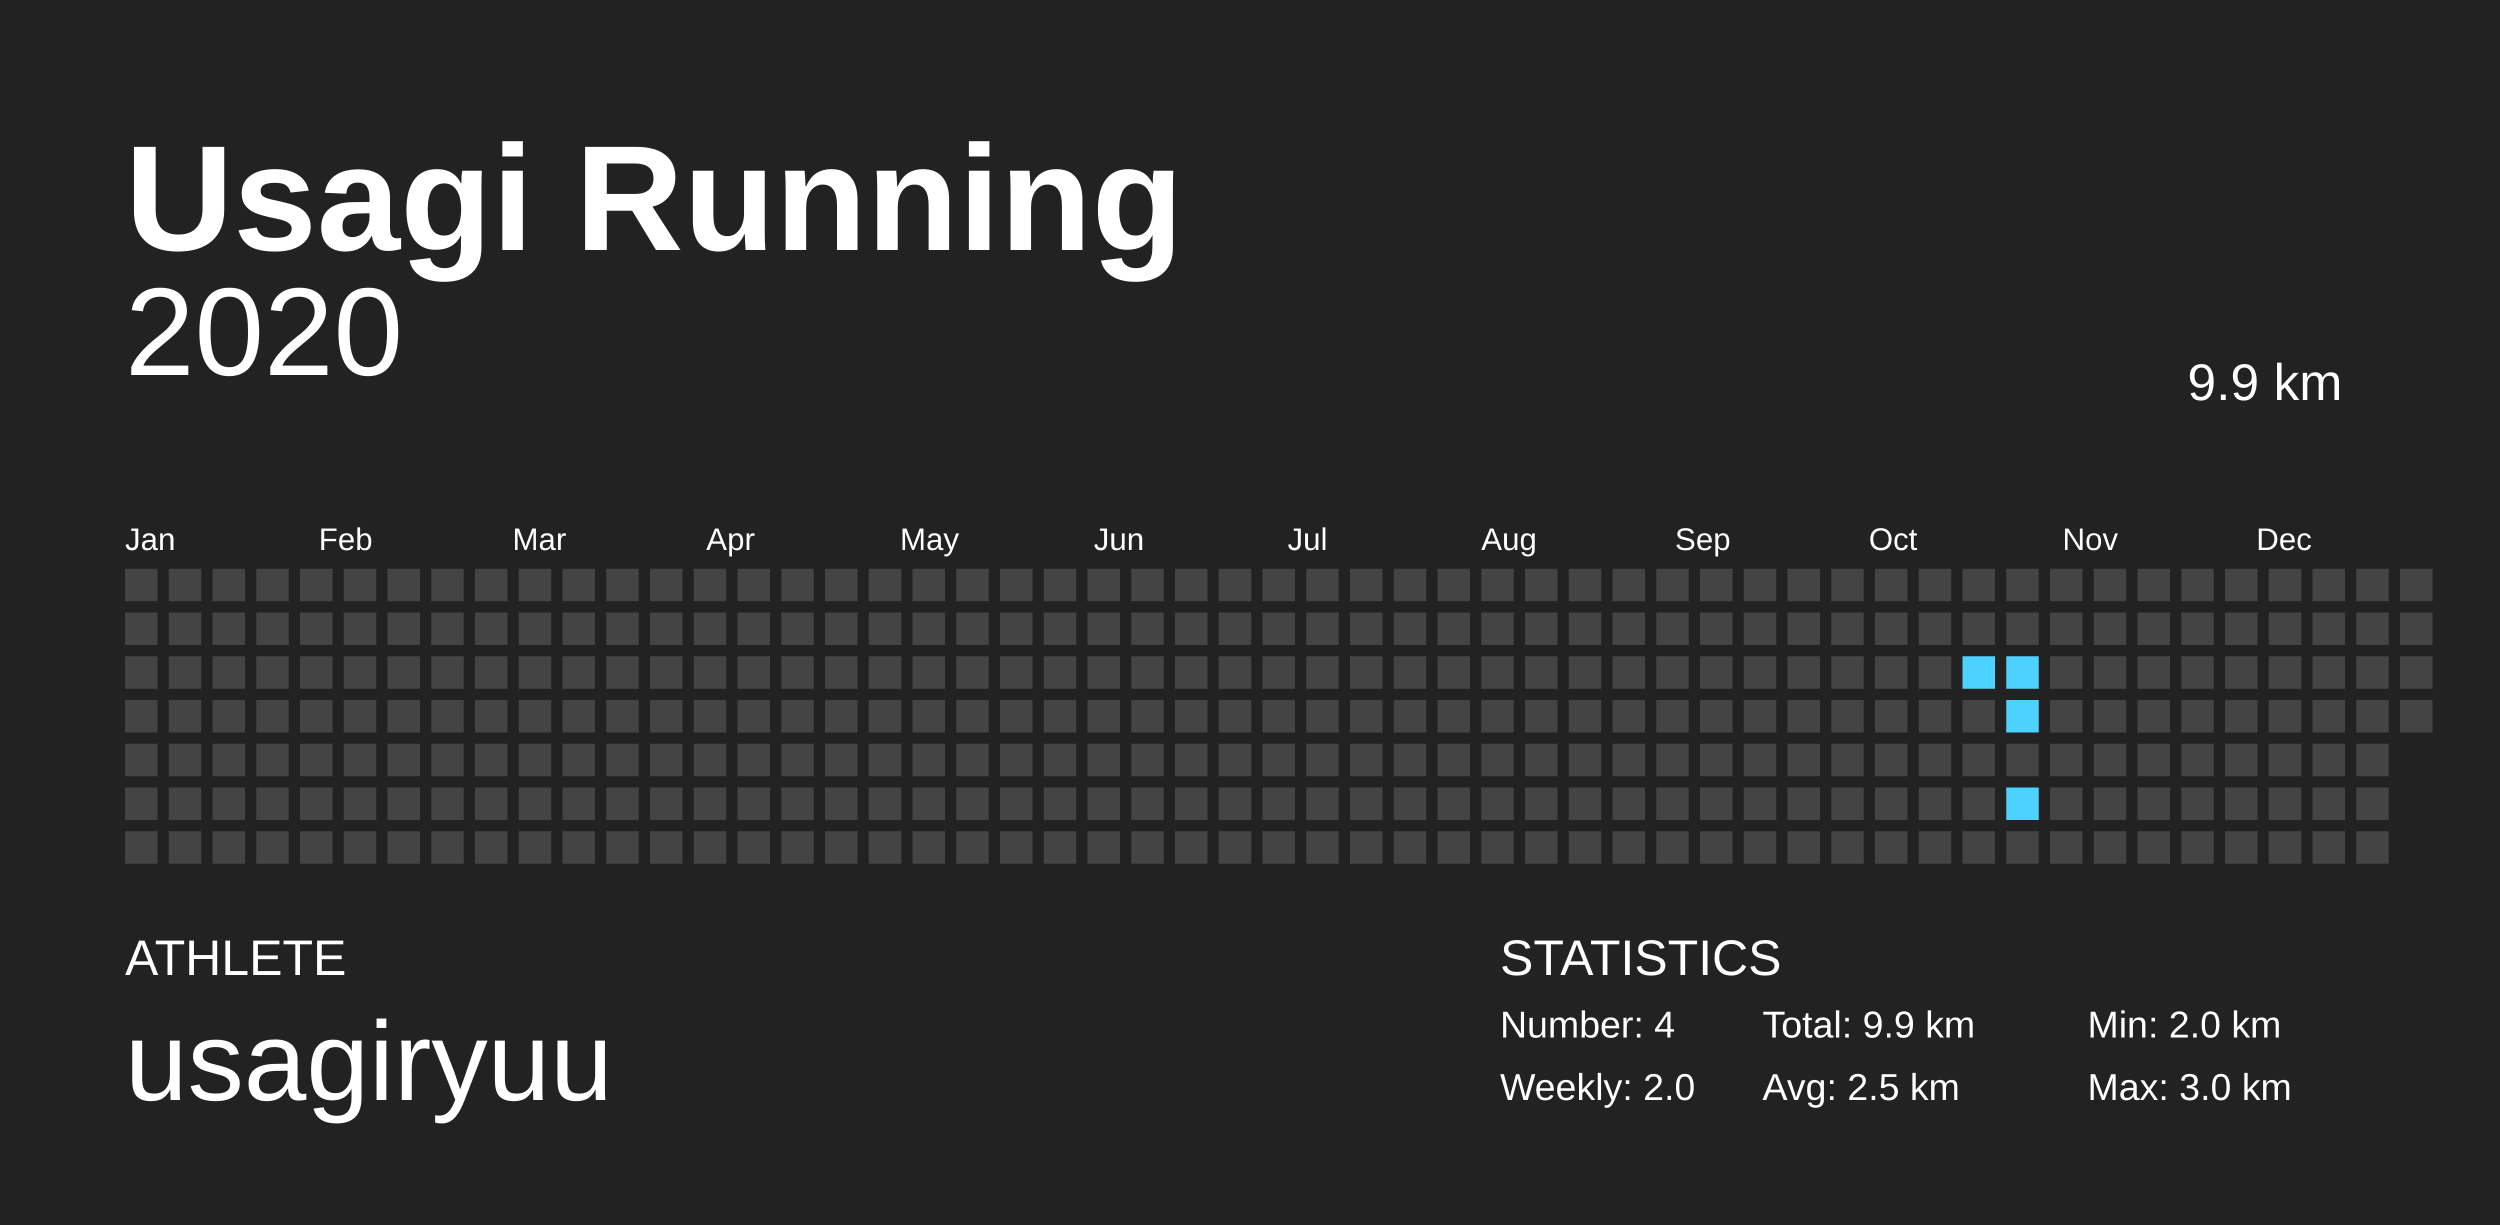
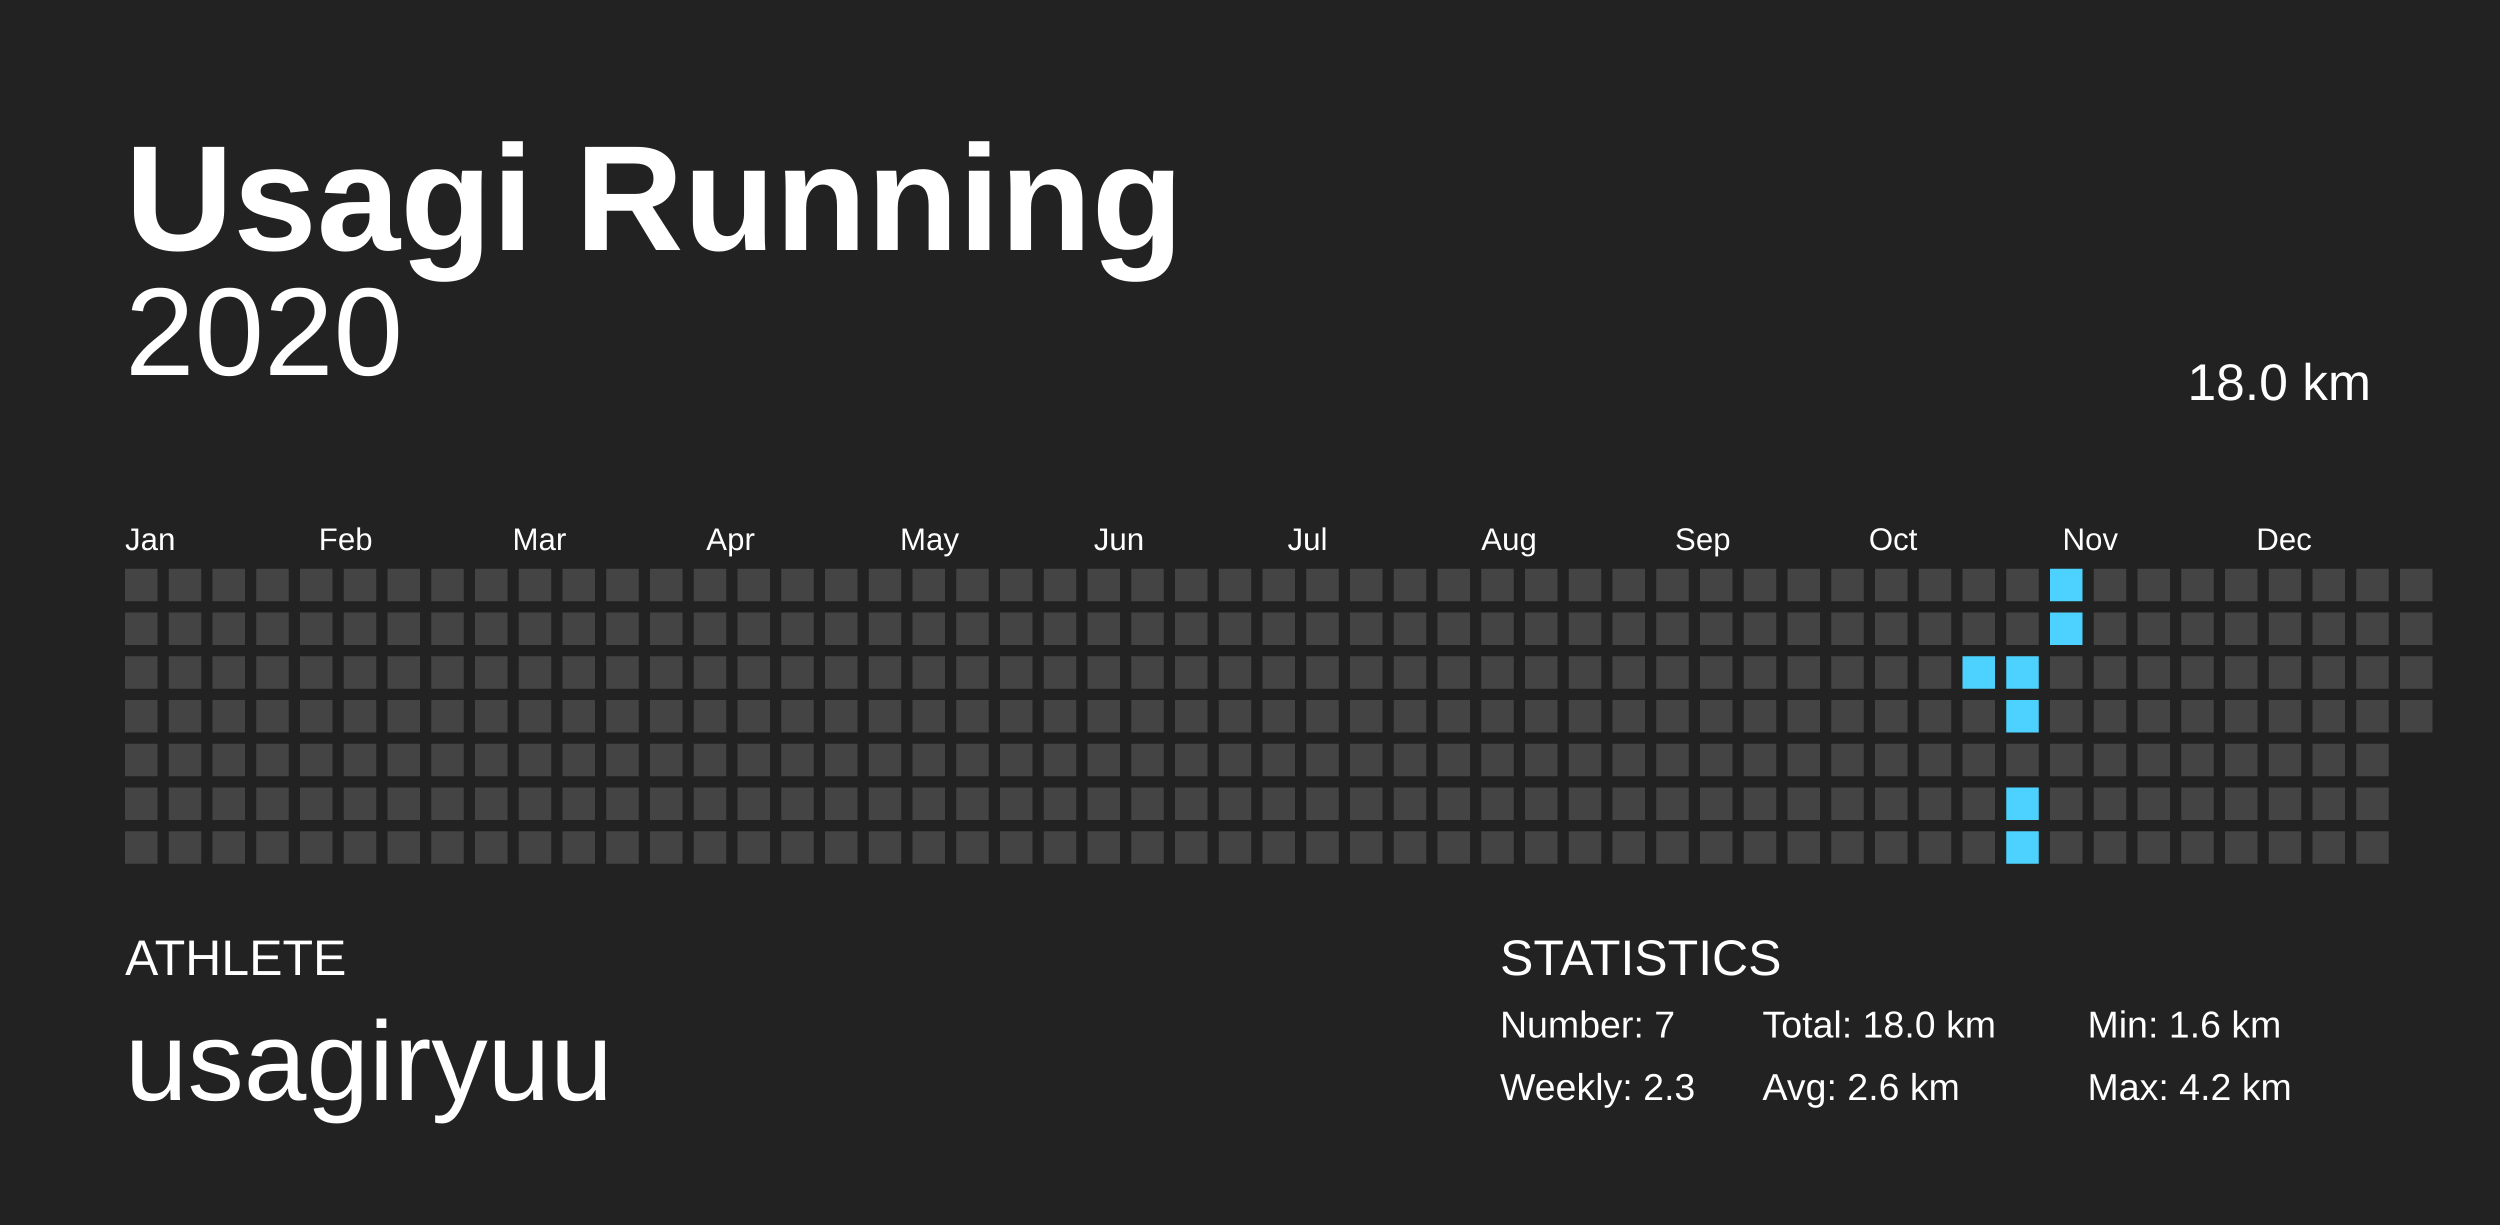
<svg xmlns="http://www.w3.org/2000/svg" baseProfile="full" height="98mm" version="1.1" viewBox="0,0,200,98" width="200mm">
  <defs />
  <rect fill="#222222" height="98" width="200" x="0" y="0" />
  <text fill="#FFFFFF" style="font-size:12px; font-family:Arial; font-weight:bold;" x="10" y="20">Usagi Running</text>
  <text fill="#FFFFFF" style="font-size:4px; font-family:Arial" x="10" y="78">ATHLETE</text>
  <text fill="#FFFFFF" style="font-size:9px; font-family:Arial" x="10" y="88">usagiryuu</text>
  <text fill="#FFFFFF" style="font-size:4px; font-family:Arial" x="120" y="78">STATISTICS</text>
-   <text fill="#FFFFFF" style="font-size:3px; font-family:Arial" x="120" y="83">Number: 4</text>
-   <text fill="#FFFFFF" style="font-size:3px; font-family:Arial" x="120" y="88">Weekly: 2.0</text>
-   <text fill="#FFFFFF" style="font-size:3px; font-family:Arial" x="141" y="83">Total: 9.9 km</text>
-   <text fill="#FFFFFF" style="font-size:3px; font-family:Arial" x="141" y="88">Avg: 2.5 km</text>
-   <text fill="#FFFFFF" style="font-size:3px; font-family:Arial" x="167" y="83">Min: 2.0 km</text>
-   <text fill="#FFFFFF" style="font-size:3px; font-family:Arial" x="167" y="88">Max: 3.0 km</text>
+   <text fill="#FFFFFF" style="font-size:3px; font-family:Arial" x="120" y="83">Number: 7</text>
+   <text fill="#FFFFFF" style="font-size:3px; font-family:Arial" x="120" y="88">Weekly: 2.3</text>
+   <text fill="#FFFFFF" style="font-size:3px; font-family:Arial" x="141" y="83">Total: 18.0 km</text>
+   <text fill="#FFFFFF" style="font-size:3px; font-family:Arial" x="141" y="88">Avg: 2.6 km</text>
+   <text fill="#FFFFFF" style="font-size:3px; font-family:Arial" x="167" y="83">Min: 1.6 km</text>
+   <text fill="#FFFFFF" style="font-size:3px; font-family:Arial" x="167" y="88">Max: 4.2 km</text>
  <text alignment-baseline="hanging" fill="#FFFFFF" style="font-size:10.0px; font-family:Arial;" x="10" y="30">2020</text>
-   <text alignment-baseline="hanging" fill="#FFFFFF" style="font-size:4.125px; font-family:Arial;" x="175" y="32">9.9 km</text>
+   <text alignment-baseline="hanging" fill="#FFFFFF" style="font-size:4.125px; font-family:Arial;" x="175" y="32">18.0 km</text>
  <text fill="#FFFFFF" style="font-size:2.5px; font-family:Arial" x="10.0" y="44">Jan</text>
  <text fill="#FFFFFF" style="font-size:2.5px; font-family:Arial" x="25.5" y="44">Feb</text>
  <text fill="#FFFFFF" style="font-size:2.5px; font-family:Arial" x="41.0" y="44">Mar</text>
  <text fill="#FFFFFF" style="font-size:2.5px; font-family:Arial" x="56.5" y="44">Apr</text>
  <text fill="#FFFFFF" style="font-size:2.5px; font-family:Arial" x="72.0" y="44">May</text>
  <text fill="#FFFFFF" style="font-size:2.5px; font-family:Arial" x="87.5" y="44">Jun</text>
  <text fill="#FFFFFF" style="font-size:2.5px; font-family:Arial" x="103.0" y="44">Jul</text>
  <text fill="#FFFFFF" style="font-size:2.5px; font-family:Arial" x="118.5" y="44">Aug</text>
  <text fill="#FFFFFF" style="font-size:2.5px; font-family:Arial" x="134.0" y="44">Sep</text>
  <text fill="#FFFFFF" style="font-size:2.5px; font-family:Arial" x="149.5" y="44">Oct</text>
  <text fill="#FFFFFF" style="font-size:2.5px; font-family:Arial" x="165.0" y="44">Nov</text>
  <text fill="#FFFFFF" style="font-size:2.5px; font-family:Arial" x="180.5" y="44">Dec</text>
  <rect fill="#444444" height="2.6" width="2.6" x="10.0" y="45.5" />
  <rect fill="#444444" height="2.6" width="2.6" x="10.0" y="49.0" />
  <rect fill="#444444" height="2.6" width="2.6" x="10.0" y="52.5" />
  <rect fill="#444444" height="2.6" width="2.6" x="10.0" y="56.0" />
  <rect fill="#444444" height="2.6" width="2.6" x="10.0" y="59.5" />
  <rect fill="#444444" height="2.6" width="2.6" x="10.0" y="63.0" />
  <rect fill="#444444" height="2.6" width="2.6" x="10.0" y="66.5" />
  <rect fill="#444444" height="2.6" width="2.6" x="13.5" y="45.5" />
  <rect fill="#444444" height="2.6" width="2.6" x="13.5" y="49.0" />
  <rect fill="#444444" height="2.6" width="2.6" x="13.5" y="52.5" />
  <rect fill="#444444" height="2.6" width="2.6" x="13.5" y="56.0" />
  <rect fill="#444444" height="2.6" width="2.6" x="13.5" y="59.5" />
  <rect fill="#444444" height="2.6" width="2.6" x="13.5" y="63.0" />
  <rect fill="#444444" height="2.6" width="2.6" x="13.5" y="66.5" />
  <rect fill="#444444" height="2.6" width="2.6" x="17.0" y="45.5" />
  <rect fill="#444444" height="2.6" width="2.6" x="17.0" y="49.0" />
  <rect fill="#444444" height="2.6" width="2.6" x="17.0" y="52.5" />
  <rect fill="#444444" height="2.6" width="2.6" x="17.0" y="56.0" />
  <rect fill="#444444" height="2.6" width="2.6" x="17.0" y="59.5" />
  <rect fill="#444444" height="2.6" width="2.6" x="17.0" y="63.0" />
  <rect fill="#444444" height="2.6" width="2.6" x="17.0" y="66.5" />
  <rect fill="#444444" height="2.6" width="2.6" x="20.5" y="45.5" />
  <rect fill="#444444" height="2.6" width="2.6" x="20.5" y="49.0" />
  <rect fill="#444444" height="2.6" width="2.6" x="20.5" y="52.5" />
  <rect fill="#444444" height="2.6" width="2.6" x="20.5" y="56.0" />
  <rect fill="#444444" height="2.6" width="2.6" x="20.5" y="59.5" />
  <rect fill="#444444" height="2.6" width="2.6" x="20.5" y="63.0" />
  <rect fill="#444444" height="2.6" width="2.6" x="20.5" y="66.5" />
  <rect fill="#444444" height="2.6" width="2.6" x="24.0" y="45.5" />
  <rect fill="#444444" height="2.6" width="2.6" x="24.0" y="49.0" />
  <rect fill="#444444" height="2.6" width="2.6" x="24.0" y="52.5" />
  <rect fill="#444444" height="2.6" width="2.6" x="24.0" y="56.0" />
  <rect fill="#444444" height="2.6" width="2.6" x="24.0" y="59.5" />
  <rect fill="#444444" height="2.6" width="2.6" x="24.0" y="63.0" />
  <rect fill="#444444" height="2.6" width="2.6" x="24.0" y="66.5" />
  <rect fill="#444444" height="2.6" width="2.6" x="27.5" y="45.5" />
  <rect fill="#444444" height="2.6" width="2.6" x="27.5" y="49.0" />
  <rect fill="#444444" height="2.6" width="2.6" x="27.5" y="52.5" />
  <rect fill="#444444" height="2.6" width="2.6" x="27.5" y="56.0" />
  <rect fill="#444444" height="2.6" width="2.6" x="27.5" y="59.5" />
  <rect fill="#444444" height="2.6" width="2.6" x="27.5" y="63.0" />
  <rect fill="#444444" height="2.6" width="2.6" x="27.5" y="66.5" />
  <rect fill="#444444" height="2.6" width="2.6" x="31.0" y="45.5" />
  <rect fill="#444444" height="2.6" width="2.6" x="31.0" y="49.0" />
  <rect fill="#444444" height="2.6" width="2.6" x="31.0" y="52.5" />
  <rect fill="#444444" height="2.6" width="2.6" x="31.0" y="56.0" />
  <rect fill="#444444" height="2.6" width="2.6" x="31.0" y="59.5" />
  <rect fill="#444444" height="2.6" width="2.6" x="31.0" y="63.0" />
  <rect fill="#444444" height="2.6" width="2.6" x="31.0" y="66.5" />
  <rect fill="#444444" height="2.6" width="2.6" x="34.5" y="45.5" />
  <rect fill="#444444" height="2.6" width="2.6" x="34.5" y="49.0" />
  <rect fill="#444444" height="2.6" width="2.6" x="34.5" y="52.5" />
  <rect fill="#444444" height="2.6" width="2.6" x="34.5" y="56.0" />
  <rect fill="#444444" height="2.6" width="2.6" x="34.5" y="59.5" />
  <rect fill="#444444" height="2.6" width="2.6" x="34.5" y="63.0" />
  <rect fill="#444444" height="2.6" width="2.6" x="34.5" y="66.5" />
  <rect fill="#444444" height="2.6" width="2.6" x="38.0" y="45.5" />
  <rect fill="#444444" height="2.6" width="2.6" x="38.0" y="49.0" />
  <rect fill="#444444" height="2.6" width="2.6" x="38.0" y="52.5" />
  <rect fill="#444444" height="2.6" width="2.6" x="38.0" y="56.0" />
  <rect fill="#444444" height="2.6" width="2.6" x="38.0" y="59.5" />
  <rect fill="#444444" height="2.6" width="2.6" x="38.0" y="63.0" />
  <rect fill="#444444" height="2.6" width="2.6" x="38.0" y="66.5" />
  <rect fill="#444444" height="2.6" width="2.6" x="41.5" y="45.5" />
  <rect fill="#444444" height="2.6" width="2.6" x="41.5" y="49.0" />
  <rect fill="#444444" height="2.6" width="2.6" x="41.5" y="52.5" />
  <rect fill="#444444" height="2.6" width="2.6" x="41.5" y="56.0" />
  <rect fill="#444444" height="2.6" width="2.6" x="41.5" y="59.5" />
  <rect fill="#444444" height="2.6" width="2.6" x="41.5" y="63.0" />
  <rect fill="#444444" height="2.6" width="2.6" x="41.5" y="66.5" />
  <rect fill="#444444" height="2.6" width="2.6" x="45.0" y="45.5" />
  <rect fill="#444444" height="2.6" width="2.6" x="45.0" y="49.0" />
  <rect fill="#444444" height="2.6" width="2.6" x="45.0" y="52.5" />
  <rect fill="#444444" height="2.6" width="2.6" x="45.0" y="56.0" />
  <rect fill="#444444" height="2.6" width="2.6" x="45.0" y="59.5" />
  <rect fill="#444444" height="2.6" width="2.6" x="45.0" y="63.0" />
  <rect fill="#444444" height="2.6" width="2.6" x="45.0" y="66.5" />
  <rect fill="#444444" height="2.6" width="2.6" x="48.5" y="45.5" />
  <rect fill="#444444" height="2.6" width="2.6" x="48.5" y="49.0" />
  <rect fill="#444444" height="2.6" width="2.6" x="48.5" y="52.5" />
  <rect fill="#444444" height="2.6" width="2.6" x="48.5" y="56.0" />
  <rect fill="#444444" height="2.6" width="2.6" x="48.5" y="59.5" />
  <rect fill="#444444" height="2.6" width="2.6" x="48.5" y="63.0" />
  <rect fill="#444444" height="2.6" width="2.6" x="48.5" y="66.5" />
  <rect fill="#444444" height="2.6" width="2.6" x="52.0" y="45.5" />
  <rect fill="#444444" height="2.6" width="2.6" x="52.0" y="49.0" />
  <rect fill="#444444" height="2.6" width="2.6" x="52.0" y="52.5" />
  <rect fill="#444444" height="2.6" width="2.6" x="52.0" y="56.0" />
  <rect fill="#444444" height="2.6" width="2.6" x="52.0" y="59.5" />
  <rect fill="#444444" height="2.6" width="2.6" x="52.0" y="63.0" />
  <rect fill="#444444" height="2.6" width="2.6" x="52.0" y="66.5" />
  <rect fill="#444444" height="2.6" width="2.6" x="55.5" y="45.5" />
  <rect fill="#444444" height="2.6" width="2.6" x="55.5" y="49.0" />
  <rect fill="#444444" height="2.6" width="2.6" x="55.5" y="52.5" />
  <rect fill="#444444" height="2.6" width="2.6" x="55.5" y="56.0" />
  <rect fill="#444444" height="2.6" width="2.6" x="55.5" y="59.5" />
  <rect fill="#444444" height="2.6" width="2.6" x="55.5" y="63.0" />
  <rect fill="#444444" height="2.6" width="2.6" x="55.5" y="66.5" />
  <rect fill="#444444" height="2.6" width="2.6" x="59.0" y="45.5" />
  <rect fill="#444444" height="2.6" width="2.6" x="59.0" y="49.0" />
  <rect fill="#444444" height="2.6" width="2.6" x="59.0" y="52.5" />
  <rect fill="#444444" height="2.6" width="2.6" x="59.0" y="56.0" />
  <rect fill="#444444" height="2.6" width="2.6" x="59.0" y="59.5" />
  <rect fill="#444444" height="2.6" width="2.6" x="59.0" y="63.0" />
  <rect fill="#444444" height="2.6" width="2.6" x="59.0" y="66.5" />
  <rect fill="#444444" height="2.6" width="2.6" x="62.5" y="45.5" />
  <rect fill="#444444" height="2.6" width="2.6" x="62.5" y="49.0" />
  <rect fill="#444444" height="2.6" width="2.6" x="62.5" y="52.5" />
  <rect fill="#444444" height="2.6" width="2.6" x="62.5" y="56.0" />
  <rect fill="#444444" height="2.6" width="2.6" x="62.5" y="59.5" />
  <rect fill="#444444" height="2.6" width="2.6" x="62.5" y="63.0" />
  <rect fill="#444444" height="2.6" width="2.6" x="62.5" y="66.5" />
  <rect fill="#444444" height="2.6" width="2.6" x="66.0" y="45.5" />
  <rect fill="#444444" height="2.6" width="2.6" x="66.0" y="49.0" />
  <rect fill="#444444" height="2.6" width="2.6" x="66.0" y="52.5" />
  <rect fill="#444444" height="2.6" width="2.6" x="66.0" y="56.0" />
  <rect fill="#444444" height="2.6" width="2.6" x="66.0" y="59.5" />
  <rect fill="#444444" height="2.6" width="2.6" x="66.0" y="63.0" />
  <rect fill="#444444" height="2.6" width="2.6" x="66.0" y="66.5" />
  <rect fill="#444444" height="2.6" width="2.6" x="69.5" y="45.5" />
  <rect fill="#444444" height="2.6" width="2.6" x="69.5" y="49.0" />
  <rect fill="#444444" height="2.6" width="2.6" x="69.5" y="52.5" />
  <rect fill="#444444" height="2.6" width="2.6" x="69.5" y="56.0" />
  <rect fill="#444444" height="2.6" width="2.6" x="69.5" y="59.5" />
  <rect fill="#444444" height="2.6" width="2.6" x="69.5" y="63.0" />
  <rect fill="#444444" height="2.6" width="2.6" x="69.5" y="66.5" />
  <rect fill="#444444" height="2.6" width="2.6" x="73.0" y="45.5" />
  <rect fill="#444444" height="2.6" width="2.6" x="73.0" y="49.0" />
  <rect fill="#444444" height="2.6" width="2.6" x="73.0" y="52.5" />
  <rect fill="#444444" height="2.6" width="2.6" x="73.0" y="56.0" />
  <rect fill="#444444" height="2.6" width="2.6" x="73.0" y="59.5" />
  <rect fill="#444444" height="2.6" width="2.6" x="73.0" y="63.0" />
  <rect fill="#444444" height="2.6" width="2.6" x="73.0" y="66.5" />
  <rect fill="#444444" height="2.6" width="2.6" x="76.5" y="45.5" />
  <rect fill="#444444" height="2.6" width="2.6" x="76.5" y="49.0" />
  <rect fill="#444444" height="2.6" width="2.6" x="76.5" y="52.5" />
  <rect fill="#444444" height="2.6" width="2.6" x="76.5" y="56.0" />
  <rect fill="#444444" height="2.6" width="2.6" x="76.5" y="59.5" />
  <rect fill="#444444" height="2.6" width="2.6" x="76.5" y="63.0" />
  <rect fill="#444444" height="2.6" width="2.6" x="76.5" y="66.5" />
  <rect fill="#444444" height="2.6" width="2.6" x="80.0" y="45.5" />
  <rect fill="#444444" height="2.6" width="2.6" x="80.0" y="49.0" />
  <rect fill="#444444" height="2.6" width="2.6" x="80.0" y="52.5" />
  <rect fill="#444444" height="2.6" width="2.6" x="80.0" y="56.0" />
  <rect fill="#444444" height="2.6" width="2.6" x="80.0" y="59.5" />
  <rect fill="#444444" height="2.6" width="2.6" x="80.0" y="63.0" />
  <rect fill="#444444" height="2.6" width="2.6" x="80.0" y="66.5" />
  <rect fill="#444444" height="2.6" width="2.6" x="83.5" y="45.5" />
  <rect fill="#444444" height="2.6" width="2.6" x="83.5" y="49.0" />
  <rect fill="#444444" height="2.6" width="2.6" x="83.5" y="52.5" />
  <rect fill="#444444" height="2.6" width="2.6" x="83.5" y="56.0" />
  <rect fill="#444444" height="2.6" width="2.6" x="83.5" y="59.5" />
  <rect fill="#444444" height="2.6" width="2.6" x="83.5" y="63.0" />
  <rect fill="#444444" height="2.6" width="2.6" x="83.5" y="66.5" />
  <rect fill="#444444" height="2.6" width="2.6" x="87.0" y="45.5" />
  <rect fill="#444444" height="2.6" width="2.6" x="87.0" y="49.0" />
  <rect fill="#444444" height="2.6" width="2.6" x="87.0" y="52.5" />
  <rect fill="#444444" height="2.6" width="2.6" x="87.0" y="56.0" />
  <rect fill="#444444" height="2.6" width="2.6" x="87.0" y="59.5" />
  <rect fill="#444444" height="2.6" width="2.6" x="87.0" y="63.0" />
  <rect fill="#444444" height="2.6" width="2.6" x="87.0" y="66.5" />
  <rect fill="#444444" height="2.6" width="2.6" x="90.5" y="45.5" />
  <rect fill="#444444" height="2.6" width="2.6" x="90.5" y="49.0" />
  <rect fill="#444444" height="2.6" width="2.6" x="90.5" y="52.5" />
  <rect fill="#444444" height="2.6" width="2.6" x="90.5" y="56.0" />
  <rect fill="#444444" height="2.6" width="2.6" x="90.5" y="59.5" />
  <rect fill="#444444" height="2.6" width="2.6" x="90.5" y="63.0" />
  <rect fill="#444444" height="2.6" width="2.6" x="90.5" y="66.5" />
  <rect fill="#444444" height="2.6" width="2.6" x="94.0" y="45.5" />
  <rect fill="#444444" height="2.6" width="2.6" x="94.0" y="49.0" />
  <rect fill="#444444" height="2.6" width="2.6" x="94.0" y="52.5" />
  <rect fill="#444444" height="2.6" width="2.6" x="94.0" y="56.0" />
  <rect fill="#444444" height="2.6" width="2.6" x="94.0" y="59.5" />
  <rect fill="#444444" height="2.6" width="2.6" x="94.0" y="63.0" />
  <rect fill="#444444" height="2.6" width="2.6" x="94.0" y="66.5" />
  <rect fill="#444444" height="2.6" width="2.6" x="97.5" y="45.5" />
  <rect fill="#444444" height="2.6" width="2.6" x="97.5" y="49.0" />
  <rect fill="#444444" height="2.6" width="2.6" x="97.5" y="52.5" />
  <rect fill="#444444" height="2.6" width="2.6" x="97.5" y="56.0" />
  <rect fill="#444444" height="2.6" width="2.6" x="97.5" y="59.5" />
  <rect fill="#444444" height="2.6" width="2.6" x="97.5" y="63.0" />
  <rect fill="#444444" height="2.6" width="2.6" x="97.5" y="66.5" />
  <rect fill="#444444" height="2.6" width="2.6" x="101.0" y="45.5" />
  <rect fill="#444444" height="2.6" width="2.6" x="101.0" y="49.0" />
  <rect fill="#444444" height="2.6" width="2.6" x="101.0" y="52.5" />
  <rect fill="#444444" height="2.6" width="2.6" x="101.0" y="56.0" />
  <rect fill="#444444" height="2.6" width="2.6" x="101.0" y="59.5" />
  <rect fill="#444444" height="2.6" width="2.6" x="101.0" y="63.0" />
  <rect fill="#444444" height="2.6" width="2.6" x="101.0" y="66.5" />
  <rect fill="#444444" height="2.6" width="2.6" x="104.5" y="45.5" />
  <rect fill="#444444" height="2.6" width="2.6" x="104.5" y="49.0" />
  <rect fill="#444444" height="2.6" width="2.6" x="104.5" y="52.5" />
  <rect fill="#444444" height="2.6" width="2.6" x="104.5" y="56.0" />
  <rect fill="#444444" height="2.6" width="2.6" x="104.5" y="59.5" />
  <rect fill="#444444" height="2.6" width="2.6" x="104.5" y="63.0" />
  <rect fill="#444444" height="2.6" width="2.6" x="104.5" y="66.5" />
  <rect fill="#444444" height="2.6" width="2.6" x="108.0" y="45.5" />
  <rect fill="#444444" height="2.6" width="2.6" x="108.0" y="49.0" />
  <rect fill="#444444" height="2.6" width="2.6" x="108.0" y="52.5" />
  <rect fill="#444444" height="2.6" width="2.6" x="108.0" y="56.0" />
  <rect fill="#444444" height="2.6" width="2.6" x="108.0" y="59.5" />
  <rect fill="#444444" height="2.6" width="2.6" x="108.0" y="63.0" />
  <rect fill="#444444" height="2.6" width="2.6" x="108.0" y="66.5" />
  <rect fill="#444444" height="2.6" width="2.6" x="111.5" y="45.5" />
  <rect fill="#444444" height="2.6" width="2.6" x="111.5" y="49.0" />
  <rect fill="#444444" height="2.6" width="2.6" x="111.5" y="52.5" />
  <rect fill="#444444" height="2.6" width="2.6" x="111.5" y="56.0" />
  <rect fill="#444444" height="2.6" width="2.6" x="111.5" y="59.5" />
  <rect fill="#444444" height="2.6" width="2.6" x="111.5" y="63.0" />
  <rect fill="#444444" height="2.6" width="2.6" x="111.5" y="66.5" />
  <rect fill="#444444" height="2.6" width="2.6" x="115.0" y="45.5" />
  <rect fill="#444444" height="2.6" width="2.6" x="115.0" y="49.0" />
  <rect fill="#444444" height="2.6" width="2.6" x="115.0" y="52.5" />
  <rect fill="#444444" height="2.6" width="2.6" x="115.0" y="56.0" />
  <rect fill="#444444" height="2.6" width="2.6" x="115.0" y="59.5" />
  <rect fill="#444444" height="2.6" width="2.6" x="115.0" y="63.0" />
  <rect fill="#444444" height="2.6" width="2.6" x="115.0" y="66.5" />
  <rect fill="#444444" height="2.6" width="2.6" x="118.5" y="45.5" />
  <rect fill="#444444" height="2.6" width="2.6" x="118.5" y="49.0" />
  <rect fill="#444444" height="2.6" width="2.6" x="118.5" y="52.5" />
  <rect fill="#444444" height="2.6" width="2.6" x="118.5" y="56.0" />
  <rect fill="#444444" height="2.6" width="2.6" x="118.5" y="59.5" />
  <rect fill="#444444" height="2.6" width="2.6" x="118.5" y="63.0" />
  <rect fill="#444444" height="2.6" width="2.6" x="118.5" y="66.5" />
  <rect fill="#444444" height="2.6" width="2.6" x="122.0" y="45.5" />
  <rect fill="#444444" height="2.6" width="2.6" x="122.0" y="49.0" />
  <rect fill="#444444" height="2.6" width="2.6" x="122.0" y="52.5" />
  <rect fill="#444444" height="2.6" width="2.6" x="122.0" y="56.0" />
  <rect fill="#444444" height="2.6" width="2.6" x="122.0" y="59.5" />
  <rect fill="#444444" height="2.6" width="2.6" x="122.0" y="63.0" />
  <rect fill="#444444" height="2.6" width="2.6" x="122.0" y="66.5" />
  <rect fill="#444444" height="2.6" width="2.6" x="125.5" y="45.5" />
  <rect fill="#444444" height="2.6" width="2.6" x="125.5" y="49.0" />
  <rect fill="#444444" height="2.6" width="2.6" x="125.5" y="52.5" />
  <rect fill="#444444" height="2.6" width="2.6" x="125.5" y="56.0" />
  <rect fill="#444444" height="2.6" width="2.6" x="125.5" y="59.5" />
  <rect fill="#444444" height="2.6" width="2.6" x="125.5" y="63.0" />
  <rect fill="#444444" height="2.6" width="2.6" x="125.5" y="66.5" />
  <rect fill="#444444" height="2.6" width="2.6" x="129.0" y="45.5" />
  <rect fill="#444444" height="2.6" width="2.6" x="129.0" y="49.0" />
  <rect fill="#444444" height="2.6" width="2.6" x="129.0" y="52.5" />
  <rect fill="#444444" height="2.6" width="2.6" x="129.0" y="56.0" />
  <rect fill="#444444" height="2.6" width="2.6" x="129.0" y="59.5" />
  <rect fill="#444444" height="2.6" width="2.6" x="129.0" y="63.0" />
  <rect fill="#444444" height="2.6" width="2.6" x="129.0" y="66.5" />
  <rect fill="#444444" height="2.6" width="2.6" x="132.5" y="45.5" />
  <rect fill="#444444" height="2.6" width="2.6" x="132.5" y="49.0" />
  <rect fill="#444444" height="2.6" width="2.6" x="132.5" y="52.5" />
  <rect fill="#444444" height="2.6" width="2.6" x="132.5" y="56.0" />
  <rect fill="#444444" height="2.6" width="2.6" x="132.5" y="59.5" />
  <rect fill="#444444" height="2.6" width="2.6" x="132.5" y="63.0" />
  <rect fill="#444444" height="2.6" width="2.6" x="132.5" y="66.5" />
  <rect fill="#444444" height="2.6" width="2.6" x="136.0" y="45.5" />
  <rect fill="#444444" height="2.6" width="2.6" x="136.0" y="49.0" />
  <rect fill="#444444" height="2.6" width="2.6" x="136.0" y="52.5" />
  <rect fill="#444444" height="2.6" width="2.6" x="136.0" y="56.0" />
  <rect fill="#444444" height="2.6" width="2.6" x="136.0" y="59.5" />
  <rect fill="#444444" height="2.6" width="2.6" x="136.0" y="63.0" />
  <rect fill="#444444" height="2.6" width="2.6" x="136.0" y="66.5" />
  <rect fill="#444444" height="2.6" width="2.6" x="139.5" y="45.5" />
  <rect fill="#444444" height="2.6" width="2.6" x="139.5" y="49.0" />
  <rect fill="#444444" height="2.6" width="2.6" x="139.5" y="52.5" />
  <rect fill="#444444" height="2.6" width="2.6" x="139.5" y="56.0" />
  <rect fill="#444444" height="2.6" width="2.6" x="139.5" y="59.5" />
  <rect fill="#444444" height="2.6" width="2.6" x="139.5" y="63.0" />
  <rect fill="#444444" height="2.6" width="2.6" x="139.5" y="66.5" />
  <rect fill="#444444" height="2.6" width="2.6" x="143.0" y="45.5" />
  <rect fill="#444444" height="2.6" width="2.6" x="143.0" y="49.0" />
  <rect fill="#444444" height="2.6" width="2.6" x="143.0" y="52.5" />
  <rect fill="#444444" height="2.6" width="2.6" x="143.0" y="56.0" />
  <rect fill="#444444" height="2.6" width="2.6" x="143.0" y="59.5" />
  <rect fill="#444444" height="2.6" width="2.6" x="143.0" y="63.0" />
  <rect fill="#444444" height="2.6" width="2.6" x="143.0" y="66.5" />
  <rect fill="#444444" height="2.6" width="2.6" x="146.5" y="45.5" />
  <rect fill="#444444" height="2.6" width="2.6" x="146.5" y="49.0" />
  <rect fill="#444444" height="2.6" width="2.6" x="146.5" y="52.5" />
  <rect fill="#444444" height="2.6" width="2.6" x="146.5" y="56.0" />
  <rect fill="#444444" height="2.6" width="2.6" x="146.5" y="59.5" />
  <rect fill="#444444" height="2.6" width="2.6" x="146.5" y="63.0" />
  <rect fill="#444444" height="2.6" width="2.6" x="146.5" y="66.5" />
  <rect fill="#444444" height="2.6" width="2.6" x="150.0" y="45.5" />
  <rect fill="#444444" height="2.6" width="2.6" x="150.0" y="49.0" />
  <rect fill="#444444" height="2.6" width="2.6" x="150.0" y="52.5" />
  <rect fill="#444444" height="2.6" width="2.6" x="150.0" y="56.0" />
  <rect fill="#444444" height="2.6" width="2.6" x="150.0" y="59.5" />
  <rect fill="#444444" height="2.6" width="2.6" x="150.0" y="63.0" />
  <rect fill="#444444" height="2.6" width="2.6" x="150.0" y="66.5" />
  <rect fill="#444444" height="2.6" width="2.6" x="153.5" y="45.5" />
  <rect fill="#444444" height="2.6" width="2.6" x="153.5" y="49.0" />
  <rect fill="#444444" height="2.6" width="2.6" x="153.5" y="52.5" />
  <rect fill="#444444" height="2.6" width="2.6" x="153.5" y="56.0" />
  <rect fill="#444444" height="2.6" width="2.6" x="153.5" y="59.5" />
  <rect fill="#444444" height="2.6" width="2.6" x="153.5" y="63.0" />
  <rect fill="#444444" height="2.6" width="2.6" x="153.5" y="66.5" />
  <rect fill="#444444" height="2.6" width="2.6" x="157.0" y="45.5" />
  <rect fill="#444444" height="2.6" width="2.6" x="157.0" y="49.0" />
  <rect fill="#4dd2ff" height="2.6" width="2.6" x="157.0" y="52.5" />
  <rect fill="#444444" height="2.6" width="2.6" x="157.0" y="56.0" />
  <rect fill="#444444" height="2.6" width="2.6" x="157.0" y="59.5" />
  <rect fill="#444444" height="2.6" width="2.6" x="157.0" y="63.0" />
  <rect fill="#444444" height="2.6" width="2.6" x="157.0" y="66.5" />
  <rect fill="#444444" height="2.6" width="2.6" x="160.5" y="45.5" />
  <rect fill="#444444" height="2.6" width="2.6" x="160.5" y="49.0" />
  <rect fill="#4dd2ff" height="2.6" width="2.6" x="160.5" y="52.5" />
  <rect fill="#4dd2ff" height="2.6" width="2.6" x="160.5" y="56.0" />
  <rect fill="#444444" height="2.6" width="2.6" x="160.5" y="59.5" />
  <rect fill="#4dd2ff" height="2.6" width="2.6" x="160.5" y="63.0" />
-   <rect fill="#444444" height="2.6" width="2.6" x="160.5" y="66.5" />
-   <rect fill="#444444" height="2.6" width="2.6" x="164.0" y="45.5" />
-   <rect fill="#444444" height="2.6" width="2.6" x="164.0" y="49.0" />
+   <rect fill="#4dd2ff" height="2.6" width="2.6" x="160.5" y="66.5" />
+   <rect fill="#4dd2ff" height="2.6" width="2.6" x="164.0" y="45.5" />
+   <rect fill="#4dd2ff" height="2.6" width="2.6" x="164.0" y="49.0" />
  <rect fill="#444444" height="2.6" width="2.6" x="164.0" y="52.5" />
  <rect fill="#444444" height="2.6" width="2.6" x="164.0" y="56.0" />
  <rect fill="#444444" height="2.6" width="2.6" x="164.0" y="59.5" />
  <rect fill="#444444" height="2.6" width="2.6" x="164.0" y="63.0" />
  <rect fill="#444444" height="2.6" width="2.6" x="164.0" y="66.5" />
  <rect fill="#444444" height="2.6" width="2.6" x="167.5" y="45.5" />
  <rect fill="#444444" height="2.6" width="2.6" x="167.5" y="49.0" />
  <rect fill="#444444" height="2.6" width="2.6" x="167.5" y="52.5" />
  <rect fill="#444444" height="2.6" width="2.6" x="167.5" y="56.0" />
  <rect fill="#444444" height="2.6" width="2.6" x="167.5" y="59.5" />
  <rect fill="#444444" height="2.6" width="2.6" x="167.5" y="63.0" />
  <rect fill="#444444" height="2.6" width="2.6" x="167.5" y="66.5" />
  <rect fill="#444444" height="2.6" width="2.6" x="171.0" y="45.5" />
  <rect fill="#444444" height="2.6" width="2.6" x="171.0" y="49.0" />
  <rect fill="#444444" height="2.6" width="2.6" x="171.0" y="52.5" />
  <rect fill="#444444" height="2.6" width="2.6" x="171.0" y="56.0" />
  <rect fill="#444444" height="2.6" width="2.6" x="171.0" y="59.5" />
  <rect fill="#444444" height="2.6" width="2.6" x="171.0" y="63.0" />
  <rect fill="#444444" height="2.6" width="2.6" x="171.0" y="66.5" />
  <rect fill="#444444" height="2.6" width="2.6" x="174.5" y="45.5" />
  <rect fill="#444444" height="2.6" width="2.6" x="174.5" y="49.0" />
  <rect fill="#444444" height="2.6" width="2.6" x="174.5" y="52.5" />
  <rect fill="#444444" height="2.6" width="2.6" x="174.5" y="56.0" />
  <rect fill="#444444" height="2.6" width="2.6" x="174.5" y="59.5" />
  <rect fill="#444444" height="2.6" width="2.6" x="174.5" y="63.0" />
  <rect fill="#444444" height="2.6" width="2.6" x="174.5" y="66.5" />
  <rect fill="#444444" height="2.6" width="2.6" x="178.0" y="45.5" />
  <rect fill="#444444" height="2.6" width="2.6" x="178.0" y="49.0" />
  <rect fill="#444444" height="2.6" width="2.6" x="178.0" y="52.5" />
  <rect fill="#444444" height="2.6" width="2.6" x="178.0" y="56.0" />
  <rect fill="#444444" height="2.6" width="2.6" x="178.0" y="59.5" />
  <rect fill="#444444" height="2.6" width="2.6" x="178.0" y="63.0" />
  <rect fill="#444444" height="2.6" width="2.6" x="178.0" y="66.5" />
  <rect fill="#444444" height="2.6" width="2.6" x="181.5" y="45.5" />
  <rect fill="#444444" height="2.6" width="2.6" x="181.5" y="49.0" />
  <rect fill="#444444" height="2.6" width="2.6" x="181.5" y="52.5" />
  <rect fill="#444444" height="2.6" width="2.6" x="181.5" y="56.0" />
  <rect fill="#444444" height="2.6" width="2.6" x="181.5" y="59.5" />
  <rect fill="#444444" height="2.6" width="2.6" x="181.5" y="63.0" />
  <rect fill="#444444" height="2.6" width="2.6" x="181.5" y="66.5" />
  <rect fill="#444444" height="2.6" width="2.6" x="185.0" y="45.5" />
  <rect fill="#444444" height="2.6" width="2.6" x="185.0" y="49.0" />
  <rect fill="#444444" height="2.6" width="2.6" x="185.0" y="52.5" />
  <rect fill="#444444" height="2.6" width="2.6" x="185.0" y="56.0" />
  <rect fill="#444444" height="2.6" width="2.6" x="185.0" y="59.5" />
  <rect fill="#444444" height="2.6" width="2.6" x="185.0" y="63.0" />
  <rect fill="#444444" height="2.6" width="2.6" x="185.0" y="66.5" />
  <rect fill="#444444" height="2.6" width="2.6" x="188.5" y="45.5" />
  <rect fill="#444444" height="2.6" width="2.6" x="188.5" y="49.0" />
  <rect fill="#444444" height="2.6" width="2.6" x="188.5" y="52.5" />
  <rect fill="#444444" height="2.6" width="2.6" x="188.5" y="56.0" />
  <rect fill="#444444" height="2.6" width="2.6" x="188.5" y="59.5" />
  <rect fill="#444444" height="2.6" width="2.6" x="188.5" y="63.0" />
  <rect fill="#444444" height="2.6" width="2.6" x="188.5" y="66.5" />
  <rect fill="#444444" height="2.6" width="2.6" x="192.0" y="45.5" />
  <rect fill="#444444" height="2.6" width="2.6" x="192.0" y="49.0" />
  <rect fill="#444444" height="2.6" width="2.6" x="192.0" y="52.5" />
  <rect fill="#444444" height="2.6" width="2.6" x="192.0" y="56.0" />
</svg>
